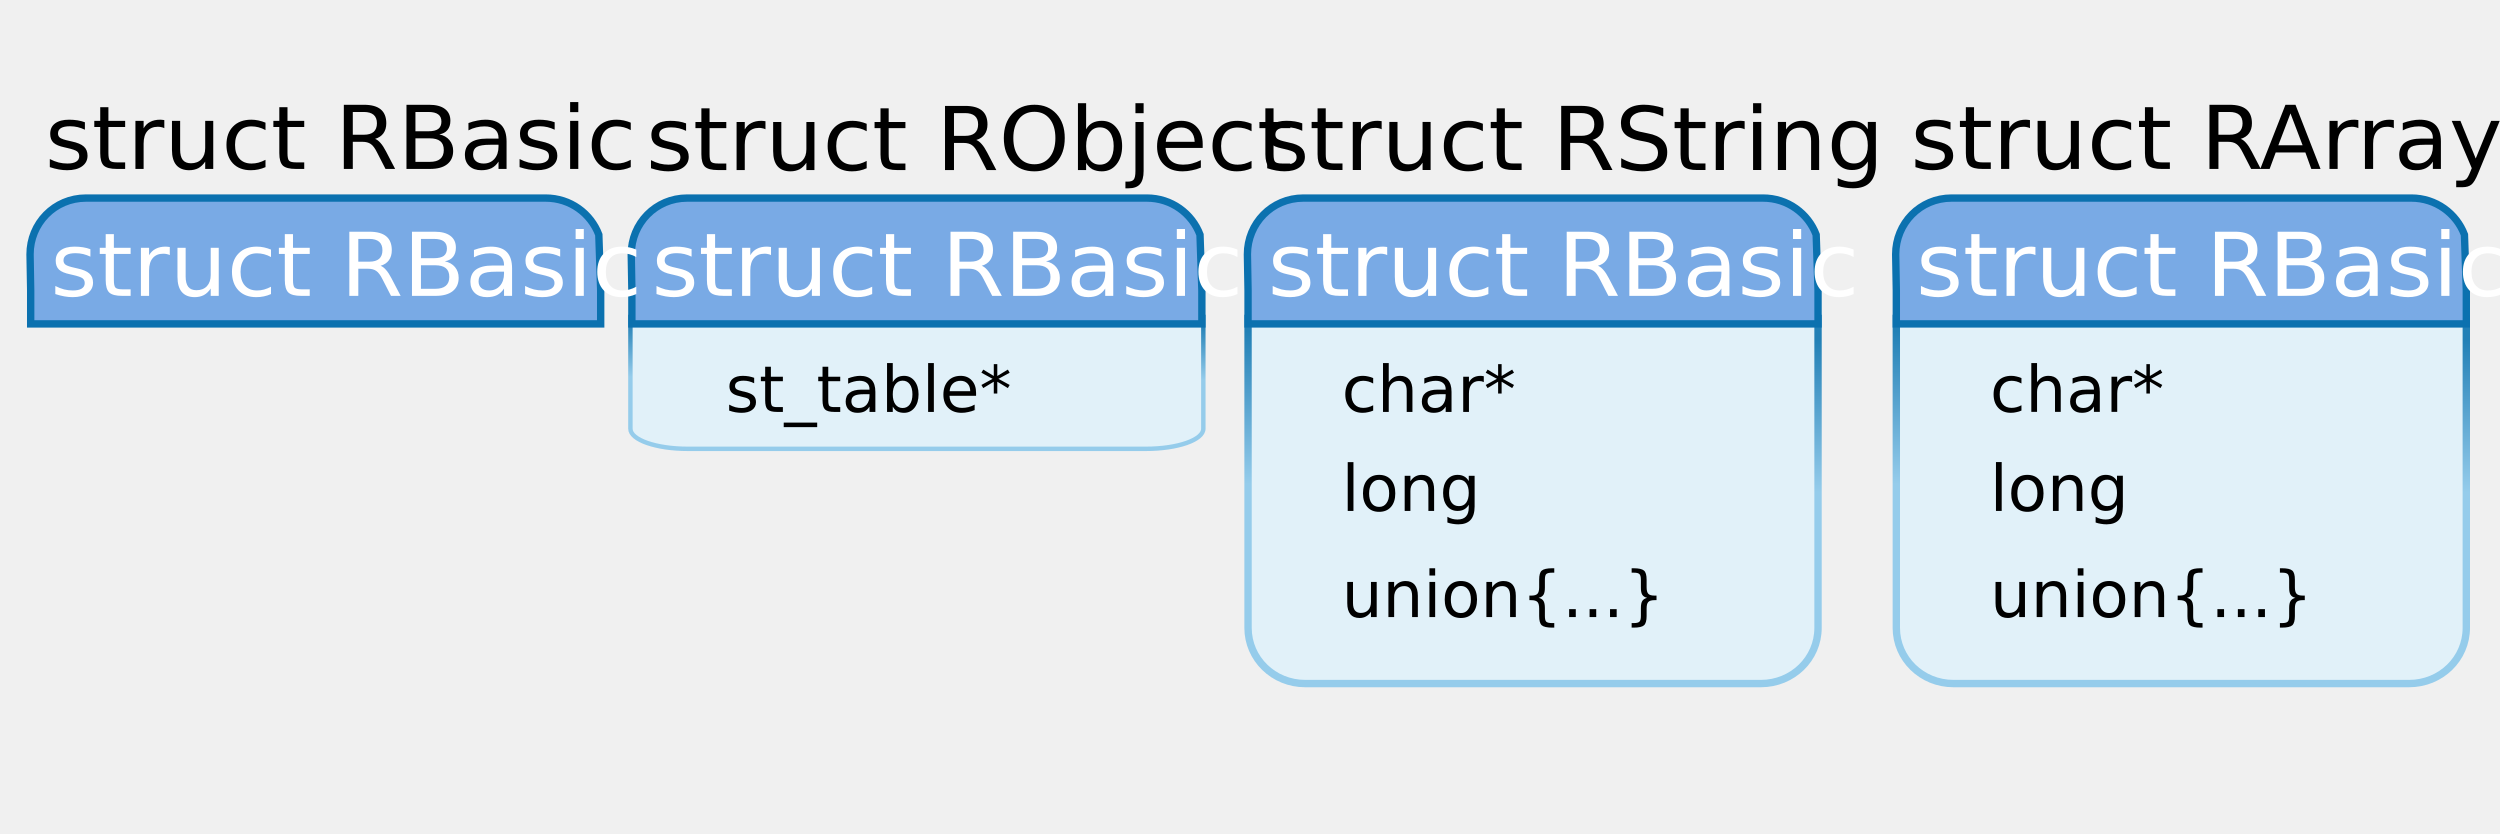
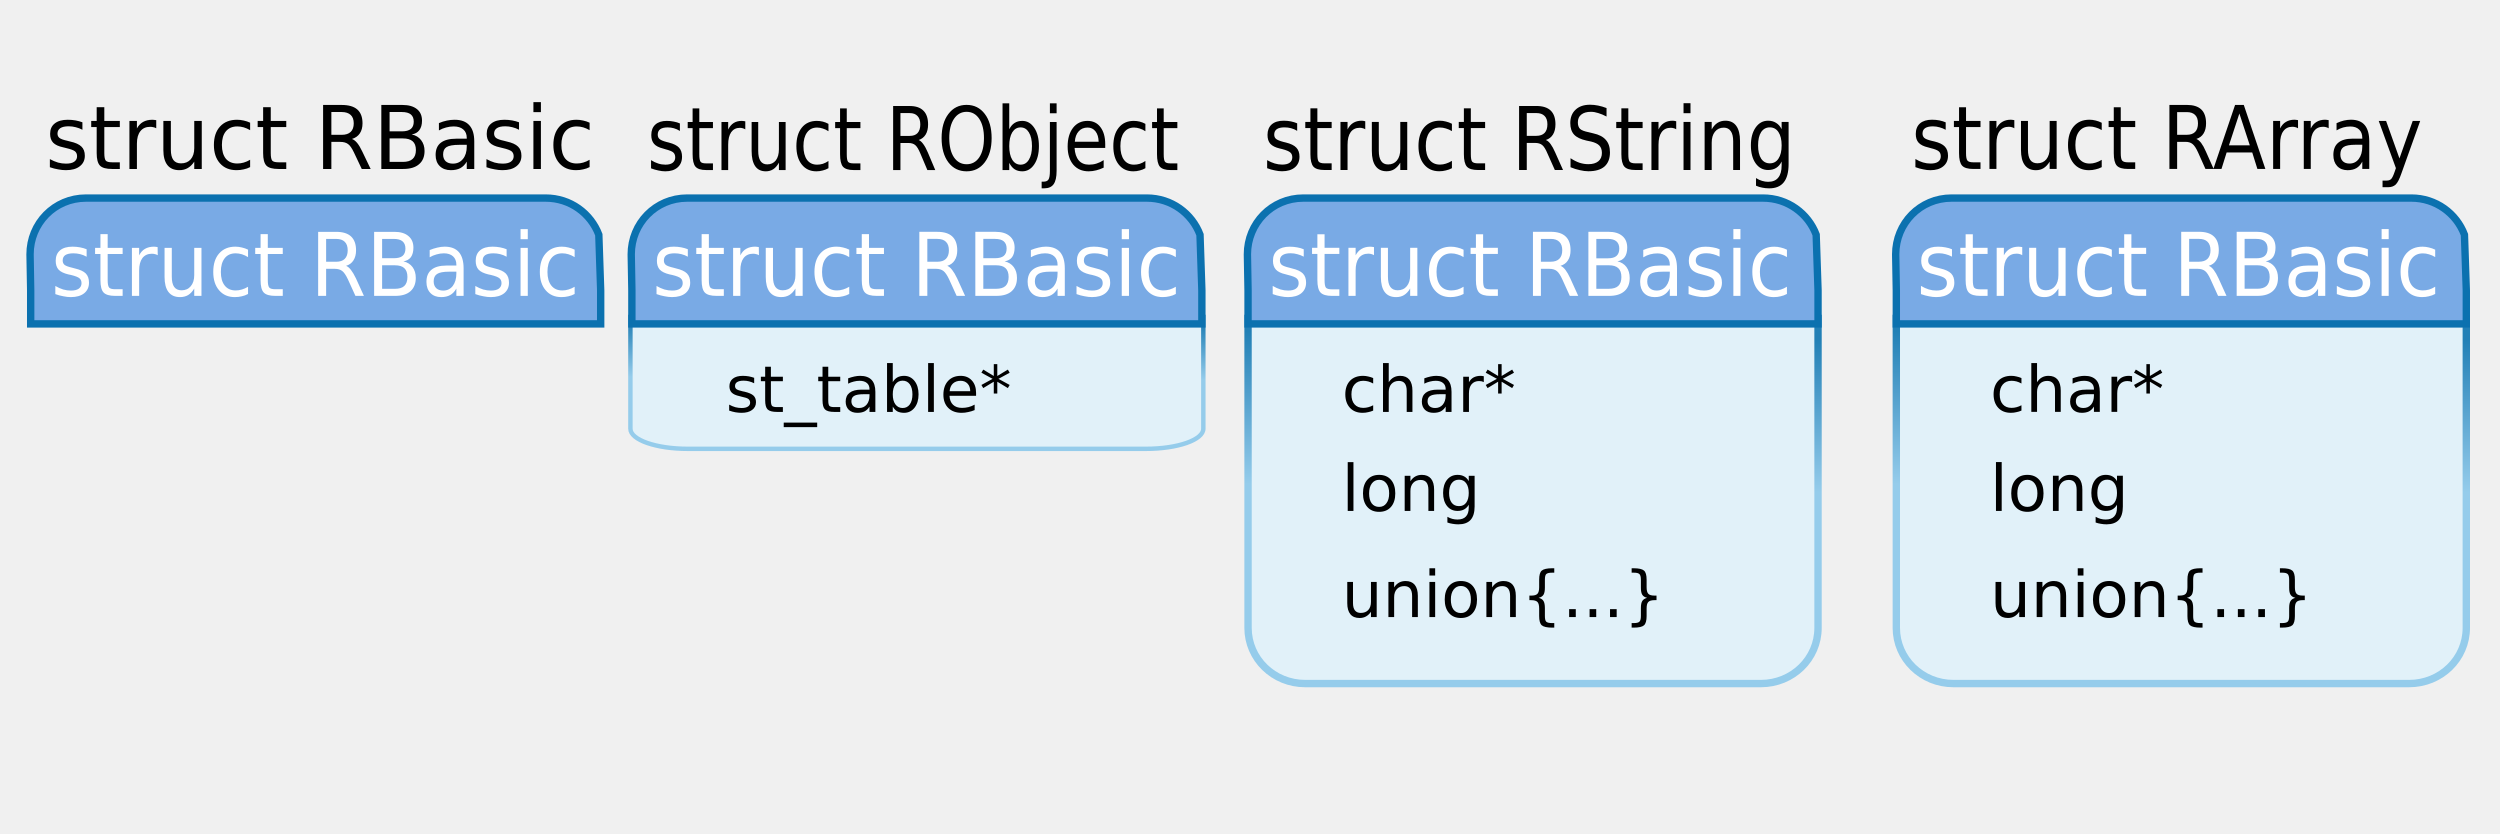
<svg xmlns="http://www.w3.org/2000/svg" xmlns:xlink="http://www.w3.org/1999/xlink" width="300" height="100" id="svg1329" version="1.0">
  <defs id="defs1331">
    <marker orient="auto" refY="0" refX="0" id="Dot_s" style="overflow:visible">
      <path id="path933" d="M -2.5,-1 C -2.5,1.76 -4.74,4 -7.5,4 C -10.26,4 -12.5,1.76 -12.5,-1 C -12.5,-3.76 -10.26,-6 -7.5,-6 C -4.74,-6 -2.5,-3.76 -2.5,-1 z " style="fill-rule:evenodd;stroke:#000000;stroke-width:1pt;marker-start:none;marker-end:none" transform="matrix(0.2,0,0,0.2,1.425099,0.2)" />
    </marker>
    <linearGradient id="linearGradient8184">
      <stop style="stop-color:#969696;stop-opacity:1;" offset="0" id="stop8186" />
      <stop style="stop-color:#ffffff;stop-opacity:0;" offset="1" id="stop8188" />
    </linearGradient>
    <radialGradient xlink:href="#linearGradient8184" id="radialGradient8434" gradientUnits="userSpaceOnUse" gradientTransform="matrix(2.044402,0,0,1.314706,134.2795,17.33766)" cx="-20.699" cy="57.795" fx="-20.699" fy="57.795" r="20.497" />
    <linearGradient id="linearGradient8354">
      <stop style="stop-color:#95cceb;stop-opacity:1;" offset="0" id="stop8356" />
      <stop style="stop-color:#2280b6;stop-opacity:1;" offset="1" id="stop8358" />
    </linearGradient>
    <linearGradient xlink:href="#linearGradient8354" id="linearGradient8436" gradientUnits="userSpaceOnUse" x1="76.309" y1="80.562" x2="76.5" y2="67.259" gradientTransform="translate(-61.28741,5.34879)" />
    <marker orient="auto" refY="0" refX="0" id="Arrow2Mend" style="overflow:visible">
      <path id="path7292" style="font-size:12px;fill-rule:evenodd;stroke-width:0.625;stroke-linejoin:round" d="M 8.719,4.034 L -2.207,0.016 L 8.719,-4.002 C 6.973,-1.63 6.983,1.616 8.719,4.034 z " transform="matrix(-0.6,0,0,-0.6,3,0)" />
    </marker>
    <marker orient="auto" refY="0" refX="0" id="Dot_m" style="overflow:visible">
      <path id="path39" d="M -2.5,-1 C -2.5,1.76 -4.74,4 -7.5,4 C -10.26,4 -12.5,1.76 -12.5,-1 C -12.5,-3.76 -10.26,-6 -7.5,-6 C -4.74,-6 -2.5,-3.76 -2.5,-1 z " style="fill-rule:evenodd;stroke:#000000;stroke-width:1pt;marker-start:none;marker-end:none" transform="matrix(0.4,0,0,0.4,2.850197,0.4)" />
    </marker>
    <linearGradient xlink:href="#linearGradient8354" id="linearGradient3789" gradientUnits="userSpaceOnUse" gradientTransform="translate(53.32012,5.201954)" x1="76.309" y1="80.562" x2="76.5" y2="67.259" />
    <linearGradient xlink:href="#linearGradient8354" id="linearGradient3817" gradientUnits="userSpaceOnUse" gradientTransform="translate(-9.837258,26.76068)" x1="76.309" y1="80.562" x2="76.5" y2="67.259" />
    <linearGradient xlink:href="#linearGradient8354" id="linearGradient3825" gradientUnits="userSpaceOnUse" gradientTransform="translate(-9.837258,26.76068)" x1="76.309" y1="80.562" x2="76.5" y2="67.259" />
    <linearGradient xlink:href="#linearGradient8354" id="linearGradient3837" gradientUnits="userSpaceOnUse" gradientTransform="matrix(0.568747,0,0,0.568747,55.25401,49.80238)" x1="76.309" y1="80.562" x2="76.5" y2="67.259" />
    <linearGradient xlink:href="#linearGradient8354" id="linearGradient3839" gradientUnits="userSpaceOnUse" gradientTransform="matrix(0.568747,0,0,0.568747,55.25401,50.11046)" x1="76.309" y1="80.562" x2="76.5" y2="67.259" />
    <radialGradient xlink:href="#linearGradient8184" id="radialGradient4266" gradientUnits="userSpaceOnUse" gradientTransform="matrix(2.044402,0,0,1.314706,250.2734,18.2529)" cx="-20.699" cy="57.795" fx="-20.699" fy="57.795" r="20.497" />
    <radialGradient xlink:href="#linearGradient8184" id="radialGradient4270" gradientUnits="userSpaceOnUse" gradientTransform="matrix(0.932105,0,0,0.599414,157.1611,56.70397)" cx="-20.699" cy="57.795" fx="-20.699" fy="57.795" r="20.497" />
    <linearGradient xlink:href="#linearGradient8354" id="linearGradient2277" gradientUnits="userSpaceOnUse" gradientTransform="matrix(1.379532,0,0,1.379532,55.40519,-52.97951)" x1="76.309" y1="80.562" x2="76.5" y2="67.259" />
    <linearGradient xlink:href="#linearGradient8354" id="linearGradient2328" gradientUnits="userSpaceOnUse" gradientTransform="matrix(1.379532,0,0,1.379532,-22.3875,-53.14083)" x1="76.309" y1="80.562" x2="76.5" y2="67.259" />
    <linearGradient xlink:href="#linearGradient8354" id="linearGradient2363" gradientUnits="userSpaceOnUse" gradientTransform="matrix(1.386627,0,0,0.4981911,-97.38918,4.735961)" x1="76.309" y1="80.562" x2="76.5" y2="67.259" />
    <linearGradient xlink:href="#linearGradient8354" id="linearGradient2487" gradientUnits="userSpaceOnUse" gradientTransform="matrix(1.379532,0,0,1.379532,-22.3875,-53.14083)" x1="76.309" y1="80.562" x2="76.5" y2="67.259" />
    <linearGradient xlink:href="#linearGradient8354" id="linearGradient2489" gradientUnits="userSpaceOnUse" gradientTransform="matrix(1.379532,0,0,1.379532,55.40519,-52.97951)" x1="76.309" y1="80.562" x2="76.5" y2="67.259" />
  </defs>
  <g id="layer1">
    <rect style="fill:#e1f1f9;fill-opacity:1;stroke:#96cdea;stroke-width:0.877;stroke-miterlimit:4;stroke-dasharray:none;stroke-opacity:1" id="rect2473" width="27.033" height="10.856" x="312.308" y="188.711" ry="5.797" rx="5.797" />
    <text xml:space="preserve" style="font-size:9.096px;font-style:normal;font-weight:normal;fill:#000000;fill-opacity:1;stroke:none;stroke-width:1px;stroke-linecap:butt;stroke-linejoin:miter;stroke-opacity:1;font-family:Bitstream Vera Sans" x="315.926" y="197.419" id="text2475">
      <tspan id="tspan2477" x="315.926" y="197.419">obj</tspan>
    </text>
    <path style="fill:none;fill-opacity:0.75;fill-rule:evenodd;stroke:#000000;stroke-width:0.778;stroke-linecap:butt;stroke-linejoin:miter;marker-start:url(#Dot_m);marker-end:url(#Arrow2Mend);stroke-miterlimit:4;stroke-dasharray:none;stroke-opacity:1" d="M 334.245,194.354 L 351.393,194.404" id="path2479" />
    <g id="g2393" transform="translate(0,-1.021209)">
      <text transform="scale(1.012799,0.9873629)" id="text3765" y="39.021" x="247.546" style="font-size:12.661px;font-style:normal;font-weight:normal;fill:#000000;fill-opacity:1;stroke:none;stroke-width:1px;stroke-linecap:butt;stroke-linejoin:miter;stroke-opacity:1;font-family:Bitstream Vera Sans" xml:space="preserve">
        <tspan id="tspan3767" y="39.021" x="247.546">Class</tspan>
      </text>
      <path id="path3769" d="M 295.957,39.234 L 227.558,39.234 L 227.558,76.367 C 227.558,80.069 230.615,83.049 234.412,83.049 L 289.102,83.049 C 292.9,83.049 295.957,80.069 295.957,76.367 L 295.957,39.234 z " style="color:#000000;fill:#e1f1f9;fill-opacity:1;fill-rule:nonzero;stroke:url(#linearGradient2489);stroke-width:0.885;stroke-linecap:butt;stroke-linejoin:miter;marker:none;marker-start:none;marker-mid:none;marker-end:none;stroke-miterlimit:4;stroke-dasharray:none;stroke-dashoffset:0;stroke-opacity:1;visibility:visible;display:inline;overflow:visible" />
      <path id="path3771" d="M 234.197,24.788 C 230.4,24.788 227.482,27.838 227.482,31.54 C 227.482,31.54 227.558,35.529 227.558,35.868 L 227.558,39.89 L 295.957,39.89 L 295.957,35.868 L 295.734,29.186 C 294.769,26.637 292.311,24.788 289.354,24.788 L 234.197,24.788 z " style="color:#000000;fill:#79aae5;fill-opacity:1;fill-rule:nonzero;stroke:#0b71af;stroke-width:0.885;stroke-linecap:butt;stroke-linejoin:miter;marker:none;marker-start:none;marker-mid:none;marker-end:none;stroke-miterlimit:4;stroke-dasharray:none;stroke-dashoffset:0;stroke-opacity:1;visibility:visible;display:inline;overflow:visible" />
-       <text transform="scale(1.012799,0.9873629)" id="text3773" y="36.992" x="227.023" style="font-size:10.681px;font-style:normal;font-weight:normal;text-align:start;line-height:125%;writing-mode:lr-tb;text-anchor:start;fill:#ffffff;fill-opacity:1;stroke:none;stroke-width:1px;stroke-linecap:butt;stroke-linejoin:miter;stroke-opacity:1;font-family:Bitstream Vera Sans" xml:space="preserve">
-         <tspan y="36.992" x="227.023" id="tspan2284">struct RBasic</tspan>
+       <text transform="scale(0.9528825,1.049447)" id="text3773" y="34.804" x="241.369" style="font-size:10.049px;font-style:normal;font-weight:normal;text-align:start;line-height:125%;writing-mode:lr-tb;text-anchor:start;fill:#ffffff;fill-opacity:1;stroke:none;stroke-width:1px;stroke-linecap:butt;stroke-linejoin:miter;stroke-opacity:1;font-family:Bitstream Vera Sans" xml:space="preserve">
+         <tspan y="34.804" x="241.369" id="tspan2284">struct RBasic</tspan>
      </text>
      <text id="text3777" y="50.452" x="238.81" style="font-size:7.719px;font-style:normal;font-variant:normal;font-weight:normal;font-stretch:normal;text-indent:0;text-align:start;text-decoration:none;line-height:125%;letter-spacing:normal;word-spacing:normal;text-transform:none;direction:ltr;block-progression:tb;writing-mode:lr-tb;text-anchor:start;color:#000000;fill:#000000;fill-opacity:1;fill-rule:nonzero;stroke:none;stroke-width:1px;stroke-linecap:butt;stroke-linejoin:miter;marker:none;marker-start:none;marker-mid:none;marker-end:none;stroke-miterlimit:4;stroke-dasharray:none;stroke-dashoffset:0;stroke-opacity:1;visibility:visible;display:inline;overflow:visible;font-family:Bitstream Vera Sans" xml:space="preserve">
        <tspan y="50.452" x="238.81" id="tspan2286">char*</tspan>
      </text>
      <text id="text3781" y="62.334" x="238.783" style="font-size:7.719px;font-style:normal;font-variant:normal;font-weight:normal;font-stretch:normal;text-indent:0;text-align:start;text-decoration:none;line-height:125%;letter-spacing:normal;word-spacing:normal;text-transform:none;direction:ltr;block-progression:tb;writing-mode:lr-tb;text-anchor:start;color:#000000;fill:#000000;fill-opacity:1;fill-rule:nonzero;stroke:none;stroke-width:1px;stroke-linecap:butt;stroke-linejoin:miter;marker:none;marker-start:none;marker-mid:none;marker-end:none;stroke-miterlimit:4;stroke-dasharray:none;stroke-dashoffset:0;stroke-opacity:1;visibility:visible;display:inline;overflow:visible;font-family:Bitstream Vera Sans" xml:space="preserve">
        <tspan y="62.334" x="238.783" id="tspan2288">long</tspan>
      </text>
      <text id="text3785" y="75.072" x="238.81" style="font-size:7.719px;font-style:normal;font-variant:normal;font-weight:normal;font-stretch:normal;text-indent:0;text-align:start;text-decoration:none;line-height:125%;letter-spacing:normal;word-spacing:normal;text-transform:none;direction:ltr;block-progression:tb;writing-mode:lr-tb;text-anchor:start;color:#000000;fill:#000000;fill-opacity:1;fill-rule:nonzero;stroke:none;stroke-width:1px;stroke-linecap:butt;stroke-linejoin:miter;marker:none;marker-start:none;marker-mid:none;marker-end:none;stroke-miterlimit:4;stroke-dasharray:none;stroke-dashoffset:0;stroke-opacity:1;visibility:visible;display:inline;overflow:visible;font-family:Bitstream Vera Sans" xml:space="preserve">
        <tspan y="75.072" x="238.81" id="tspan2290">union{...}</tspan>
      </text>
    </g>
-     <text xml:space="preserve" style="font-size:10.681px;font-style:normal;font-weight:normal;text-align:start;line-height:125%;writing-mode:lr-tb;text-anchor:start;fill:#000000;fill-opacity:1;stroke:none;stroke-width:1px;stroke-linecap:butt;stroke-linejoin:miter;stroke-opacity:1;font-family:Bitstream Vera Sans" x="226.371" y="20.533" id="text2292" transform="scale(1.012799,0.9873629)">
-       <tspan id="tspan2298" x="226.371" y="20.533">struct RArray</tspan>
+     <text xml:space="preserve" style="font-size:9.927px;font-style:normal;font-weight:normal;text-align:start;line-height:125%;writing-mode:lr-tb;text-anchor:start;fill:#000000;fill-opacity:1;stroke:none;stroke-width:1px;stroke-linecap:butt;stroke-linejoin:miter;stroke-opacity:1;font-family:Bitstream Vera Sans" x="243.632" y="19.085" id="text2292" transform="scale(0.9413719,1.062279)">
+       <tspan id="tspan2298" x="243.632" y="19.085">struct RArray</tspan>
    </text>
    <g id="g2407" transform="translate(0,-0.859888)">
      <text transform="scale(1.012799,0.9873629)" id="text2300" y="38.858" x="170.736" style="font-size:12.661px;font-style:normal;font-weight:normal;fill:#000000;fill-opacity:1;stroke:none;stroke-width:1px;stroke-linecap:butt;stroke-linejoin:miter;stroke-opacity:1;font-family:Bitstream Vera Sans" xml:space="preserve">
        <tspan id="tspan2302" y="38.858" x="170.736">Class</tspan>
      </text>
      <path id="path2304" d="M 218.164,39.073 L 149.765,39.073 L 149.765,76.206 C 149.765,79.908 152.822,82.888 156.62,82.888 L 211.31,82.888 C 215.107,82.888 218.164,79.908 218.164,76.206 L 218.164,39.073 z " style="color:#000000;fill:#e1f1f9;fill-opacity:1;fill-rule:nonzero;stroke:url(#linearGradient2487);stroke-width:0.885;stroke-linecap:butt;stroke-linejoin:miter;marker:none;marker-start:none;marker-mid:none;marker-end:none;stroke-miterlimit:4;stroke-dasharray:none;stroke-dashoffset:0;stroke-opacity:1;visibility:visible;display:inline;overflow:visible" />
      <path id="path2306" d="M 156.404,24.627 C 152.607,24.627 149.689,27.677 149.689,31.379 C 149.689,31.379 149.765,35.368 149.765,35.706 L 149.765,39.729 L 218.164,39.729 L 218.164,35.706 L 217.941,29.024 C 216.976,26.476 214.518,24.627 211.561,24.627 L 156.404,24.627 z " style="color:#000000;fill:#79aae5;fill-opacity:1;fill-rule:nonzero;stroke:#0b71af;stroke-width:0.885;stroke-linecap:butt;stroke-linejoin:miter;marker:none;marker-start:none;marker-mid:none;marker-end:none;stroke-miterlimit:4;stroke-dasharray:none;stroke-dashoffset:0;stroke-opacity:1;visibility:visible;display:inline;overflow:visible" />
-       <text transform="scale(1.012799,0.9873629)" id="text2308" y="36.829" x="150.213" style="font-size:10.681px;font-style:normal;font-weight:normal;text-align:start;line-height:125%;writing-mode:lr-tb;text-anchor:start;fill:#ffffff;fill-opacity:1;stroke:none;stroke-width:1px;stroke-linecap:butt;stroke-linejoin:miter;stroke-opacity:1;font-family:Bitstream Vera Sans" xml:space="preserve">
-         <tspan y="36.829" x="150.213" id="tspan2310">struct RBasic</tspan>
+       <text transform="scale(0.9528825,1.049447)" id="text2308" y="34.65" x="159.729" style="font-size:10.049px;font-style:normal;font-weight:normal;text-align:start;line-height:125%;writing-mode:lr-tb;text-anchor:start;fill:#ffffff;fill-opacity:1;stroke:none;stroke-width:1px;stroke-linecap:butt;stroke-linejoin:miter;stroke-opacity:1;font-family:Bitstream Vera Sans" xml:space="preserve">
+         <tspan y="34.65" x="159.729" id="tspan2310">struct RBasic</tspan>
      </text>
      <text id="text2312" y="50.291" x="161.017" style="font-size:7.719px;font-style:normal;font-variant:normal;font-weight:normal;font-stretch:normal;text-indent:0;text-align:start;text-decoration:none;line-height:125%;letter-spacing:normal;word-spacing:normal;text-transform:none;direction:ltr;block-progression:tb;writing-mode:lr-tb;text-anchor:start;color:#000000;fill:#000000;fill-opacity:1;fill-rule:nonzero;stroke:none;stroke-width:1px;stroke-linecap:butt;stroke-linejoin:miter;marker:none;marker-start:none;marker-mid:none;marker-end:none;stroke-miterlimit:4;stroke-dasharray:none;stroke-dashoffset:0;stroke-opacity:1;visibility:visible;display:inline;overflow:visible;font-family:Bitstream Vera Sans" xml:space="preserve">
        <tspan y="50.291" x="161.017" id="tspan2314">char*</tspan>
      </text>
      <text id="text2316" y="62.173" x="160.991" style="font-size:7.719px;font-style:normal;font-variant:normal;font-weight:normal;font-stretch:normal;text-indent:0;text-align:start;text-decoration:none;line-height:125%;letter-spacing:normal;word-spacing:normal;text-transform:none;direction:ltr;block-progression:tb;writing-mode:lr-tb;text-anchor:start;color:#000000;fill:#000000;fill-opacity:1;fill-rule:nonzero;stroke:none;stroke-width:1px;stroke-linecap:butt;stroke-linejoin:miter;marker:none;marker-start:none;marker-mid:none;marker-end:none;stroke-miterlimit:4;stroke-dasharray:none;stroke-dashoffset:0;stroke-opacity:1;visibility:visible;display:inline;overflow:visible;font-family:Bitstream Vera Sans" xml:space="preserve">
        <tspan y="62.173" x="160.991" id="tspan2318">long</tspan>
      </text>
      <text id="text2320" y="74.91" x="161.017" style="font-size:7.719px;font-style:normal;font-variant:normal;font-weight:normal;font-stretch:normal;text-indent:0;text-align:start;text-decoration:none;line-height:125%;letter-spacing:normal;word-spacing:normal;text-transform:none;direction:ltr;block-progression:tb;writing-mode:lr-tb;text-anchor:start;color:#000000;fill:#000000;fill-opacity:1;fill-rule:nonzero;stroke:none;stroke-width:1px;stroke-linecap:butt;stroke-linejoin:miter;marker:none;marker-start:none;marker-mid:none;marker-end:none;stroke-miterlimit:4;stroke-dasharray:none;stroke-dashoffset:0;stroke-opacity:1;visibility:visible;display:inline;overflow:visible;font-family:Bitstream Vera Sans" xml:space="preserve">
        <tspan y="74.91" x="161.017" id="tspan2322">union{...}</tspan>
      </text>
    </g>
-     <text xml:space="preserve" style="font-size:10.681px;font-style:normal;font-weight:normal;text-align:start;line-height:125%;writing-mode:lr-tb;text-anchor:start;fill:#000000;fill-opacity:1;stroke:none;stroke-width:1px;stroke-linecap:butt;stroke-linejoin:miter;stroke-opacity:1;font-family:Bitstream Vera Sans" x="149.561" y="20.663" id="text2324" transform="scale(1.012799,0.9873629)">
-       <tspan id="tspan2333" x="149.561" y="20.663">struct RString</tspan>
+     <text xml:space="preserve" style="font-size:9.886px;font-style:normal;font-weight:normal;text-align:start;line-height:125%;writing-mode:lr-tb;text-anchor:start;fill:#000000;fill-opacity:1;stroke:none;stroke-width:1px;stroke-linecap:butt;stroke-linejoin:miter;stroke-opacity:1;font-family:Bitstream Vera Sans" x="161.672" y="19.126" id="text2324" transform="scale(0.9374492,1.066725)">
+       <tspan id="tspan2333" x="161.672" y="19.126">struct RString</tspan>
    </text>
    <g id="g2466">
      <text transform="scale(1.012799,0.9873629)" id="text2335" y="37.987" x="97.73" style="font-size:12.661px;font-style:normal;font-weight:normal;fill:#000000;fill-opacity:1;stroke:none;stroke-width:1px;stroke-linecap:butt;stroke-linejoin:miter;stroke-opacity:1;font-family:Bitstream Vera Sans" xml:space="preserve">
        <tspan id="tspan2337" y="37.987" x="97.73">Class</tspan>
      </text>
      <path id="path2339" d="M 144.4,38.037 L 75.649,38.037 L 75.649,51.447 C 75.649,52.784 78.722,53.86 82.539,53.86 L 137.51,53.86 C 141.327,53.86 144.4,52.784 144.4,51.447 L 144.4,38.037 z " style="color:#000000;fill:#e1f1f9;fill-opacity:1;fill-rule:nonzero;stroke:url(#linearGradient2363);stroke-width:0.533;stroke-linecap:butt;stroke-linejoin:miter;marker:none;marker-start:none;marker-mid:none;marker-end:none;stroke-miterlimit:4;stroke-dasharray:none;stroke-dashoffset:0;stroke-opacity:1;visibility:visible;display:inline;overflow:visible" />
      <path id="path2341" d="M 82.464,23.767 C 78.667,23.767 75.748,26.817 75.748,30.519 C 75.748,30.519 75.825,34.508 75.825,34.846 L 75.825,38.869 L 144.224,38.869 L 144.224,34.846 L 144.001,28.164 C 143.036,25.616 140.578,23.767 137.62,23.767 L 82.464,23.767 z " style="color:#000000;fill:#79aae5;fill-opacity:1;fill-rule:nonzero;stroke:#0b71af;stroke-width:0.885;stroke-linecap:butt;stroke-linejoin:miter;marker:none;marker-start:none;marker-mid:none;marker-end:none;stroke-miterlimit:4;stroke-dasharray:none;stroke-dashoffset:0;stroke-opacity:1;visibility:visible;display:inline;overflow:visible" />
-       <text transform="scale(1.012799,0.9873629)" id="text2343" y="35.958" x="77.208" style="font-size:10.681px;font-style:normal;font-weight:normal;text-align:start;line-height:125%;writing-mode:lr-tb;text-anchor:start;fill:#ffffff;fill-opacity:1;stroke:none;stroke-width:1px;stroke-linecap:butt;stroke-linejoin:miter;stroke-opacity:1;font-family:Bitstream Vera Sans" xml:space="preserve">
-         <tspan y="35.958" x="77.208" id="tspan2345">struct RBasic</tspan>
+       <text transform="scale(0.9576245,1.044251)" id="text2343" y="33.999" x="81.721" style="font-size:10.099px;font-style:normal;font-weight:normal;text-align:start;line-height:125%;writing-mode:lr-tb;text-anchor:start;fill:#ffffff;fill-opacity:1;stroke:none;stroke-width:1px;stroke-linecap:butt;stroke-linejoin:miter;stroke-opacity:1;font-family:Bitstream Vera Sans" xml:space="preserve">
+         <tspan y="33.999" x="81.721" id="tspan2345">struct RBasic</tspan>
      </text>
      <text id="text2347" y="49.431" x="87.077" style="font-size:7.719px;font-style:normal;font-variant:normal;font-weight:normal;font-stretch:normal;text-indent:0;text-align:start;text-decoration:none;line-height:125%;letter-spacing:normal;word-spacing:normal;text-transform:none;direction:ltr;block-progression:tb;writing-mode:lr-tb;text-anchor:start;color:#000000;fill:#000000;fill-opacity:1;fill-rule:nonzero;stroke:none;stroke-width:1px;stroke-linecap:butt;stroke-linejoin:miter;marker:none;marker-start:none;marker-mid:none;marker-end:none;stroke-miterlimit:4;stroke-dasharray:none;stroke-dashoffset:0;stroke-opacity:1;visibility:visible;display:inline;overflow:visible;font-family:Bitstream Vera Sans" xml:space="preserve">
        <tspan y="49.431" x="87.077" id="tspan2367">st_table*</tspan>
      </text>
    </g>
-     <text xml:space="preserve" style="font-size:10.681px;font-style:normal;font-weight:normal;text-align:start;line-height:125%;writing-mode:lr-tb;text-anchor:start;fill:#000000;fill-opacity:1;stroke:none;stroke-width:1px;stroke-linecap:butt;stroke-linejoin:miter;stroke-opacity:1;font-family:Bitstream Vera Sans" x="76.555" y="20.668" id="text2359" transform="scale(1.012799,0.9873629)">
-       <tspan id="tspan2365" x="76.555" y="20.668">struct RObject</tspan>
+     <text xml:space="preserve" style="font-size:9.692px;font-style:normal;font-weight:normal;text-align:start;line-height:125%;writing-mode:lr-tb;text-anchor:start;fill:#000000;fill-opacity:1;stroke:none;stroke-width:1px;stroke-linecap:butt;stroke-linejoin:miter;stroke-opacity:1;font-family:Bitstream Vera Sans" x="84.478" y="18.755" id="text2359" transform="scale(0.9190453,1.088086)">
+       <tspan id="tspan2365" x="84.478" y="18.755">struct RObject</tspan>
    </text>
    <g id="g2480" transform="translate(0,-2.577e-3)">
      <text transform="scale(1.012799,0.9873629)" id="text2369" y="37.989" x="26.5" style="font-size:12.661px;font-style:normal;font-weight:normal;fill:#000000;fill-opacity:1;stroke:none;stroke-width:1px;stroke-linecap:butt;stroke-linejoin:miter;stroke-opacity:1;font-family:Bitstream Vera Sans" xml:space="preserve">
        <tspan id="tspan2371" y="37.989" x="26.5">Class</tspan>
      </text>
      <path id="path2375" d="M 10.321,23.77 C 6.524,23.77 3.606,26.82 3.606,30.521 C 3.606,30.521 3.682,34.511 3.682,34.849 L 3.682,38.871 L 72.082,38.871 L 72.082,34.849 L 71.858,28.167 C 70.894,25.618 68.436,23.77 65.478,23.77 L 10.321,23.77 z " style="color:#000000;fill:#79aae5;fill-opacity:1;fill-rule:nonzero;stroke:#0b71af;stroke-width:0.885;stroke-linecap:butt;stroke-linejoin:miter;marker:none;marker-start:none;marker-mid:none;marker-end:none;stroke-miterlimit:4;stroke-dasharray:none;stroke-dashoffset:0;stroke-opacity:1;visibility:visible;display:inline;overflow:visible" />
-       <text transform="scale(1.012799,0.9873629)" id="text2377" y="35.961" x="5.977" style="font-size:10.681px;font-style:normal;font-weight:normal;text-align:start;line-height:125%;writing-mode:lr-tb;text-anchor:start;fill:#ffffff;fill-opacity:1;stroke:none;stroke-width:1px;stroke-linecap:butt;stroke-linejoin:miter;stroke-opacity:1;font-family:Bitstream Vera Sans" xml:space="preserve">
-         <tspan y="35.961" x="5.977" id="tspan2379">struct RBasic</tspan>
+       <text transform="scale(0.9576245,1.044251)" id="text2377" y="34.002" x="6.386" style="font-size:10.099px;font-style:normal;font-weight:normal;text-align:start;line-height:125%;writing-mode:lr-tb;text-anchor:start;fill:#ffffff;fill-opacity:1;stroke:none;stroke-width:1px;stroke-linecap:butt;stroke-linejoin:miter;stroke-opacity:1;font-family:Bitstream Vera Sans" xml:space="preserve">
+         <tspan y="34.002" x="6.386" id="tspan2379">struct RBasic</tspan>
      </text>
    </g>
-     <text xml:space="preserve" style="font-size:10.681px;font-style:normal;font-weight:normal;text-align:start;line-height:125%;writing-mode:lr-tb;text-anchor:start;fill:#000000;fill-opacity:1;stroke:none;stroke-width:1px;stroke-linecap:butt;stroke-linejoin:miter;stroke-opacity:1;font-family:Bitstream Vera Sans" x="5.325" y="20.533" id="text2385" transform="scale(1.012799,0.9873629)">
-       <tspan id="tspan2391" x="5.325" y="20.533">struct RBasic</tspan>
+     <text xml:space="preserve" style="font-size:10.296px;font-style:normal;font-weight:normal;text-align:start;line-height:125%;writing-mode:lr-tb;text-anchor:start;fill:#000000;fill-opacity:1;stroke:none;stroke-width:1px;stroke-linecap:butt;stroke-linejoin:miter;stroke-opacity:1;font-family:Bitstream Vera Sans" x="5.566" y="19.794" id="text2385" transform="scale(0.9763624,1.02421)">
+       <tspan id="tspan2391" x="5.566" y="19.794">struct RBasic</tspan>
    </text>
  </g>
</svg>
